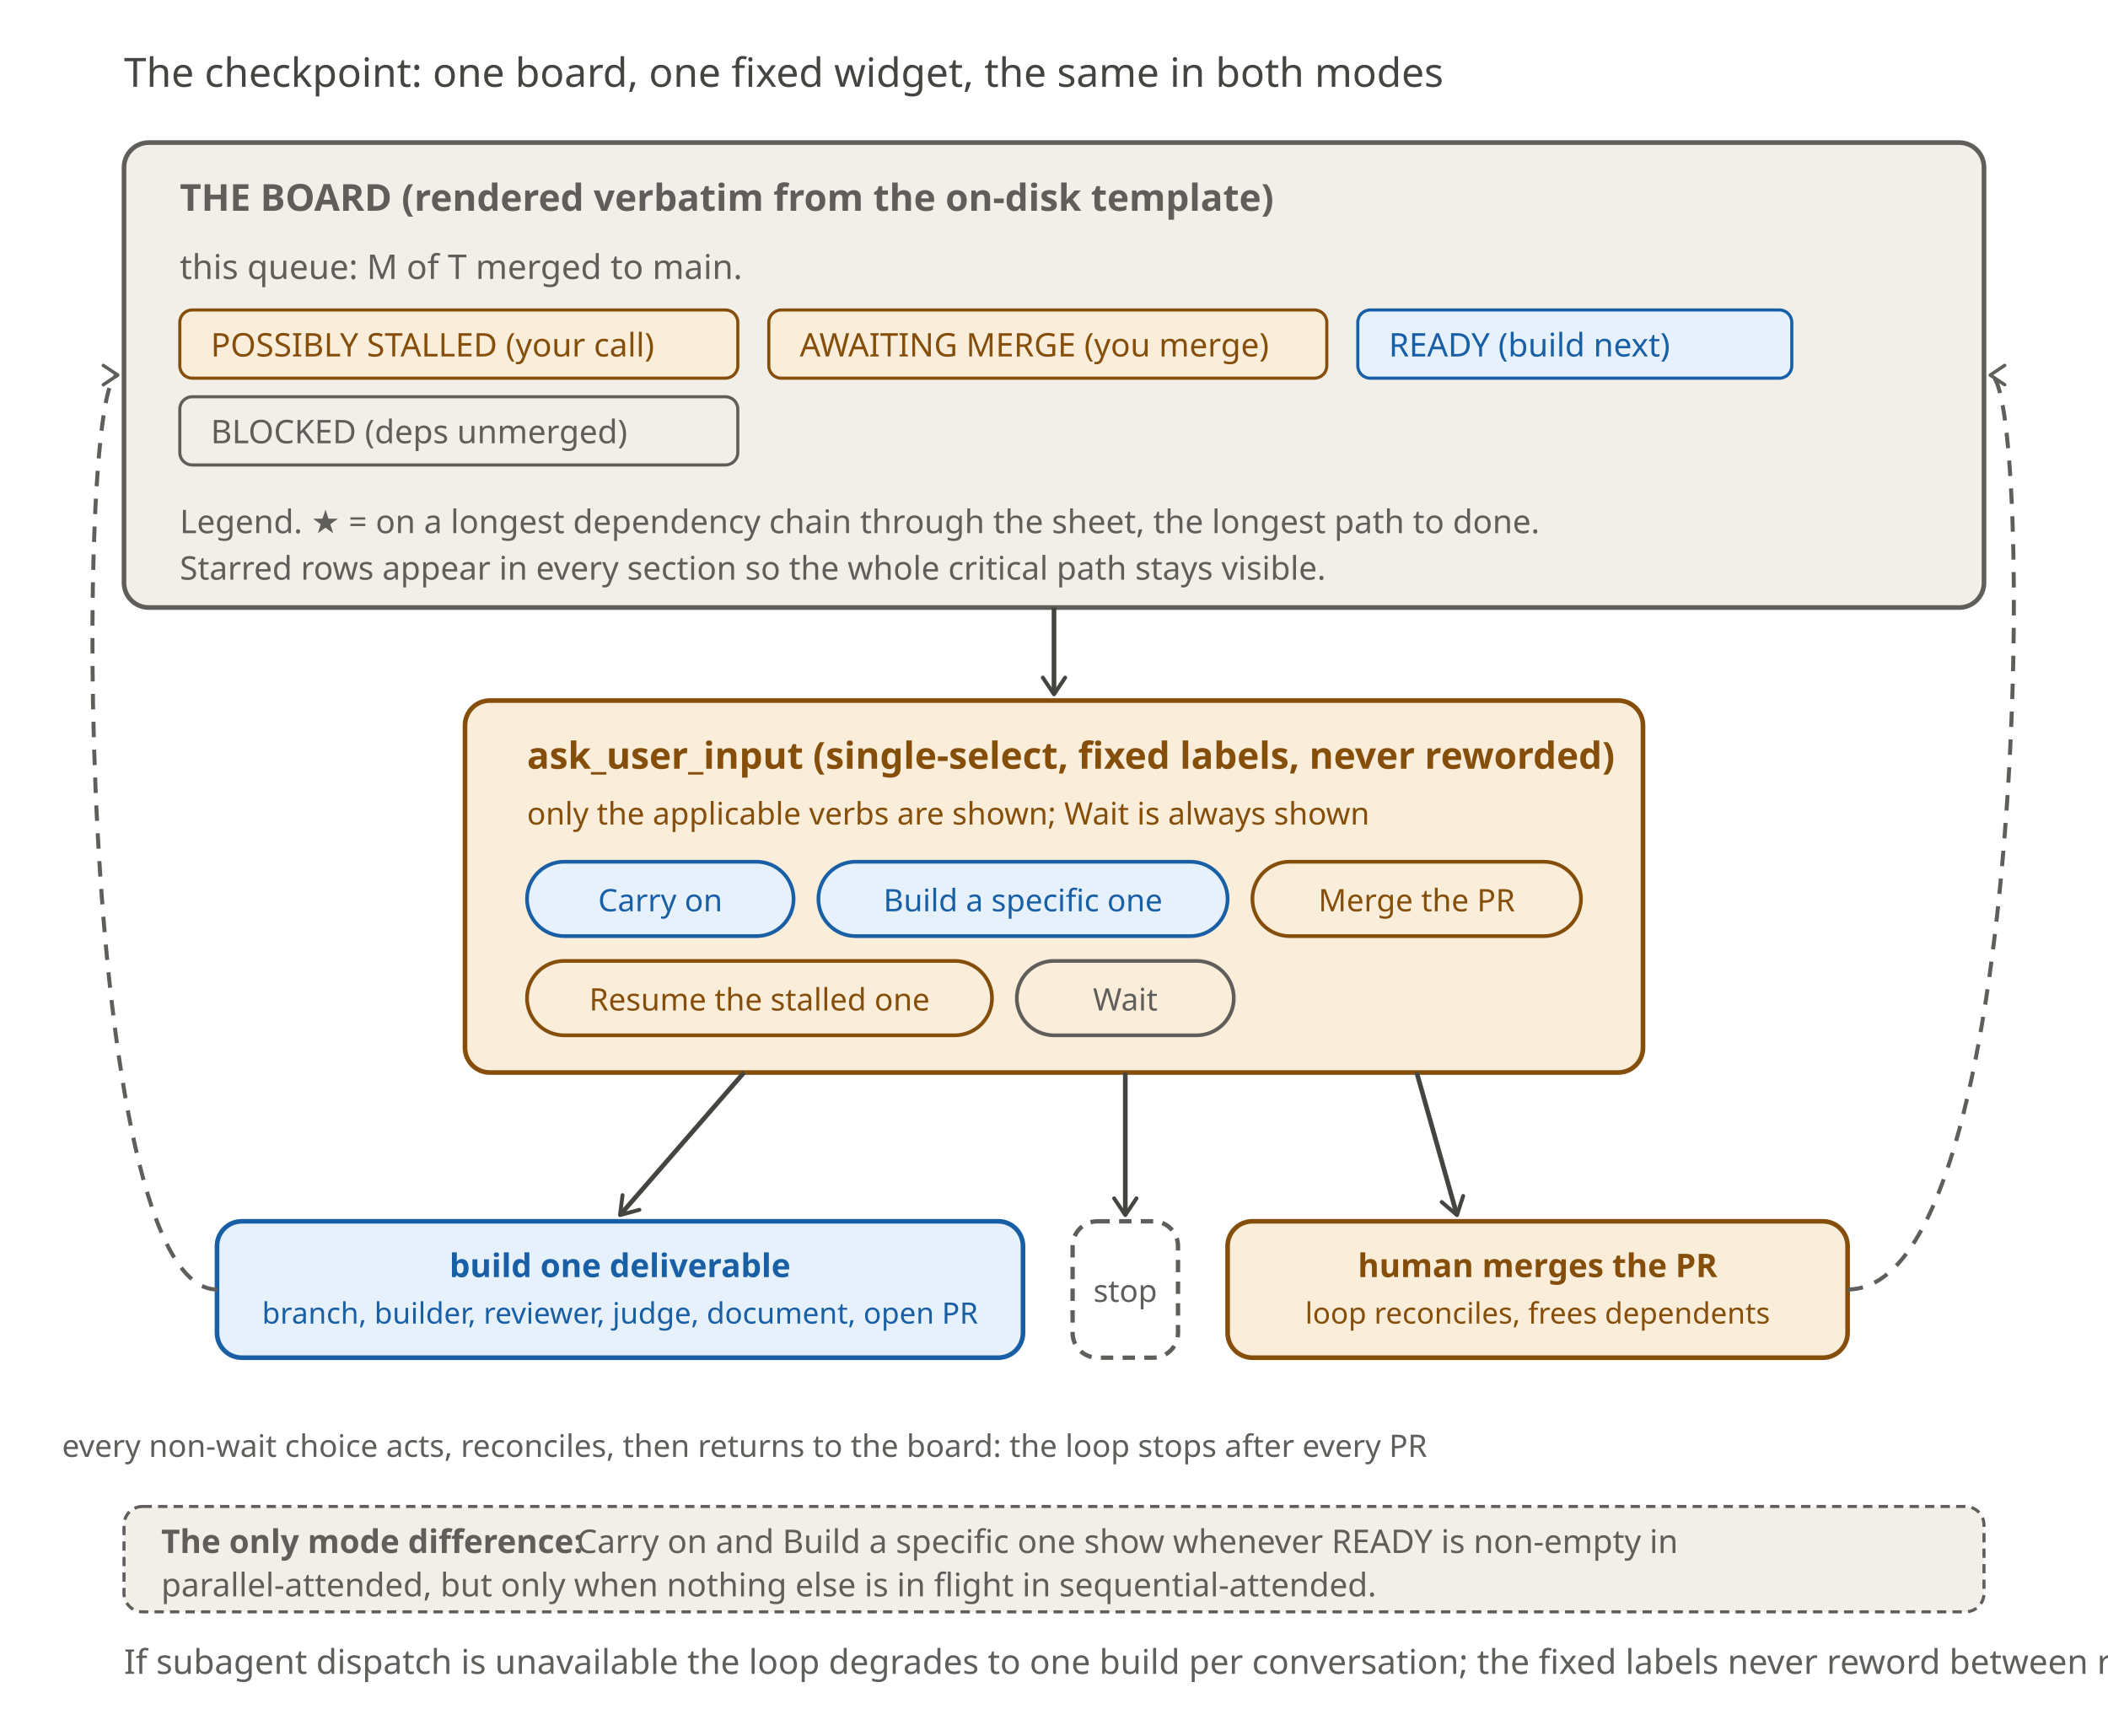
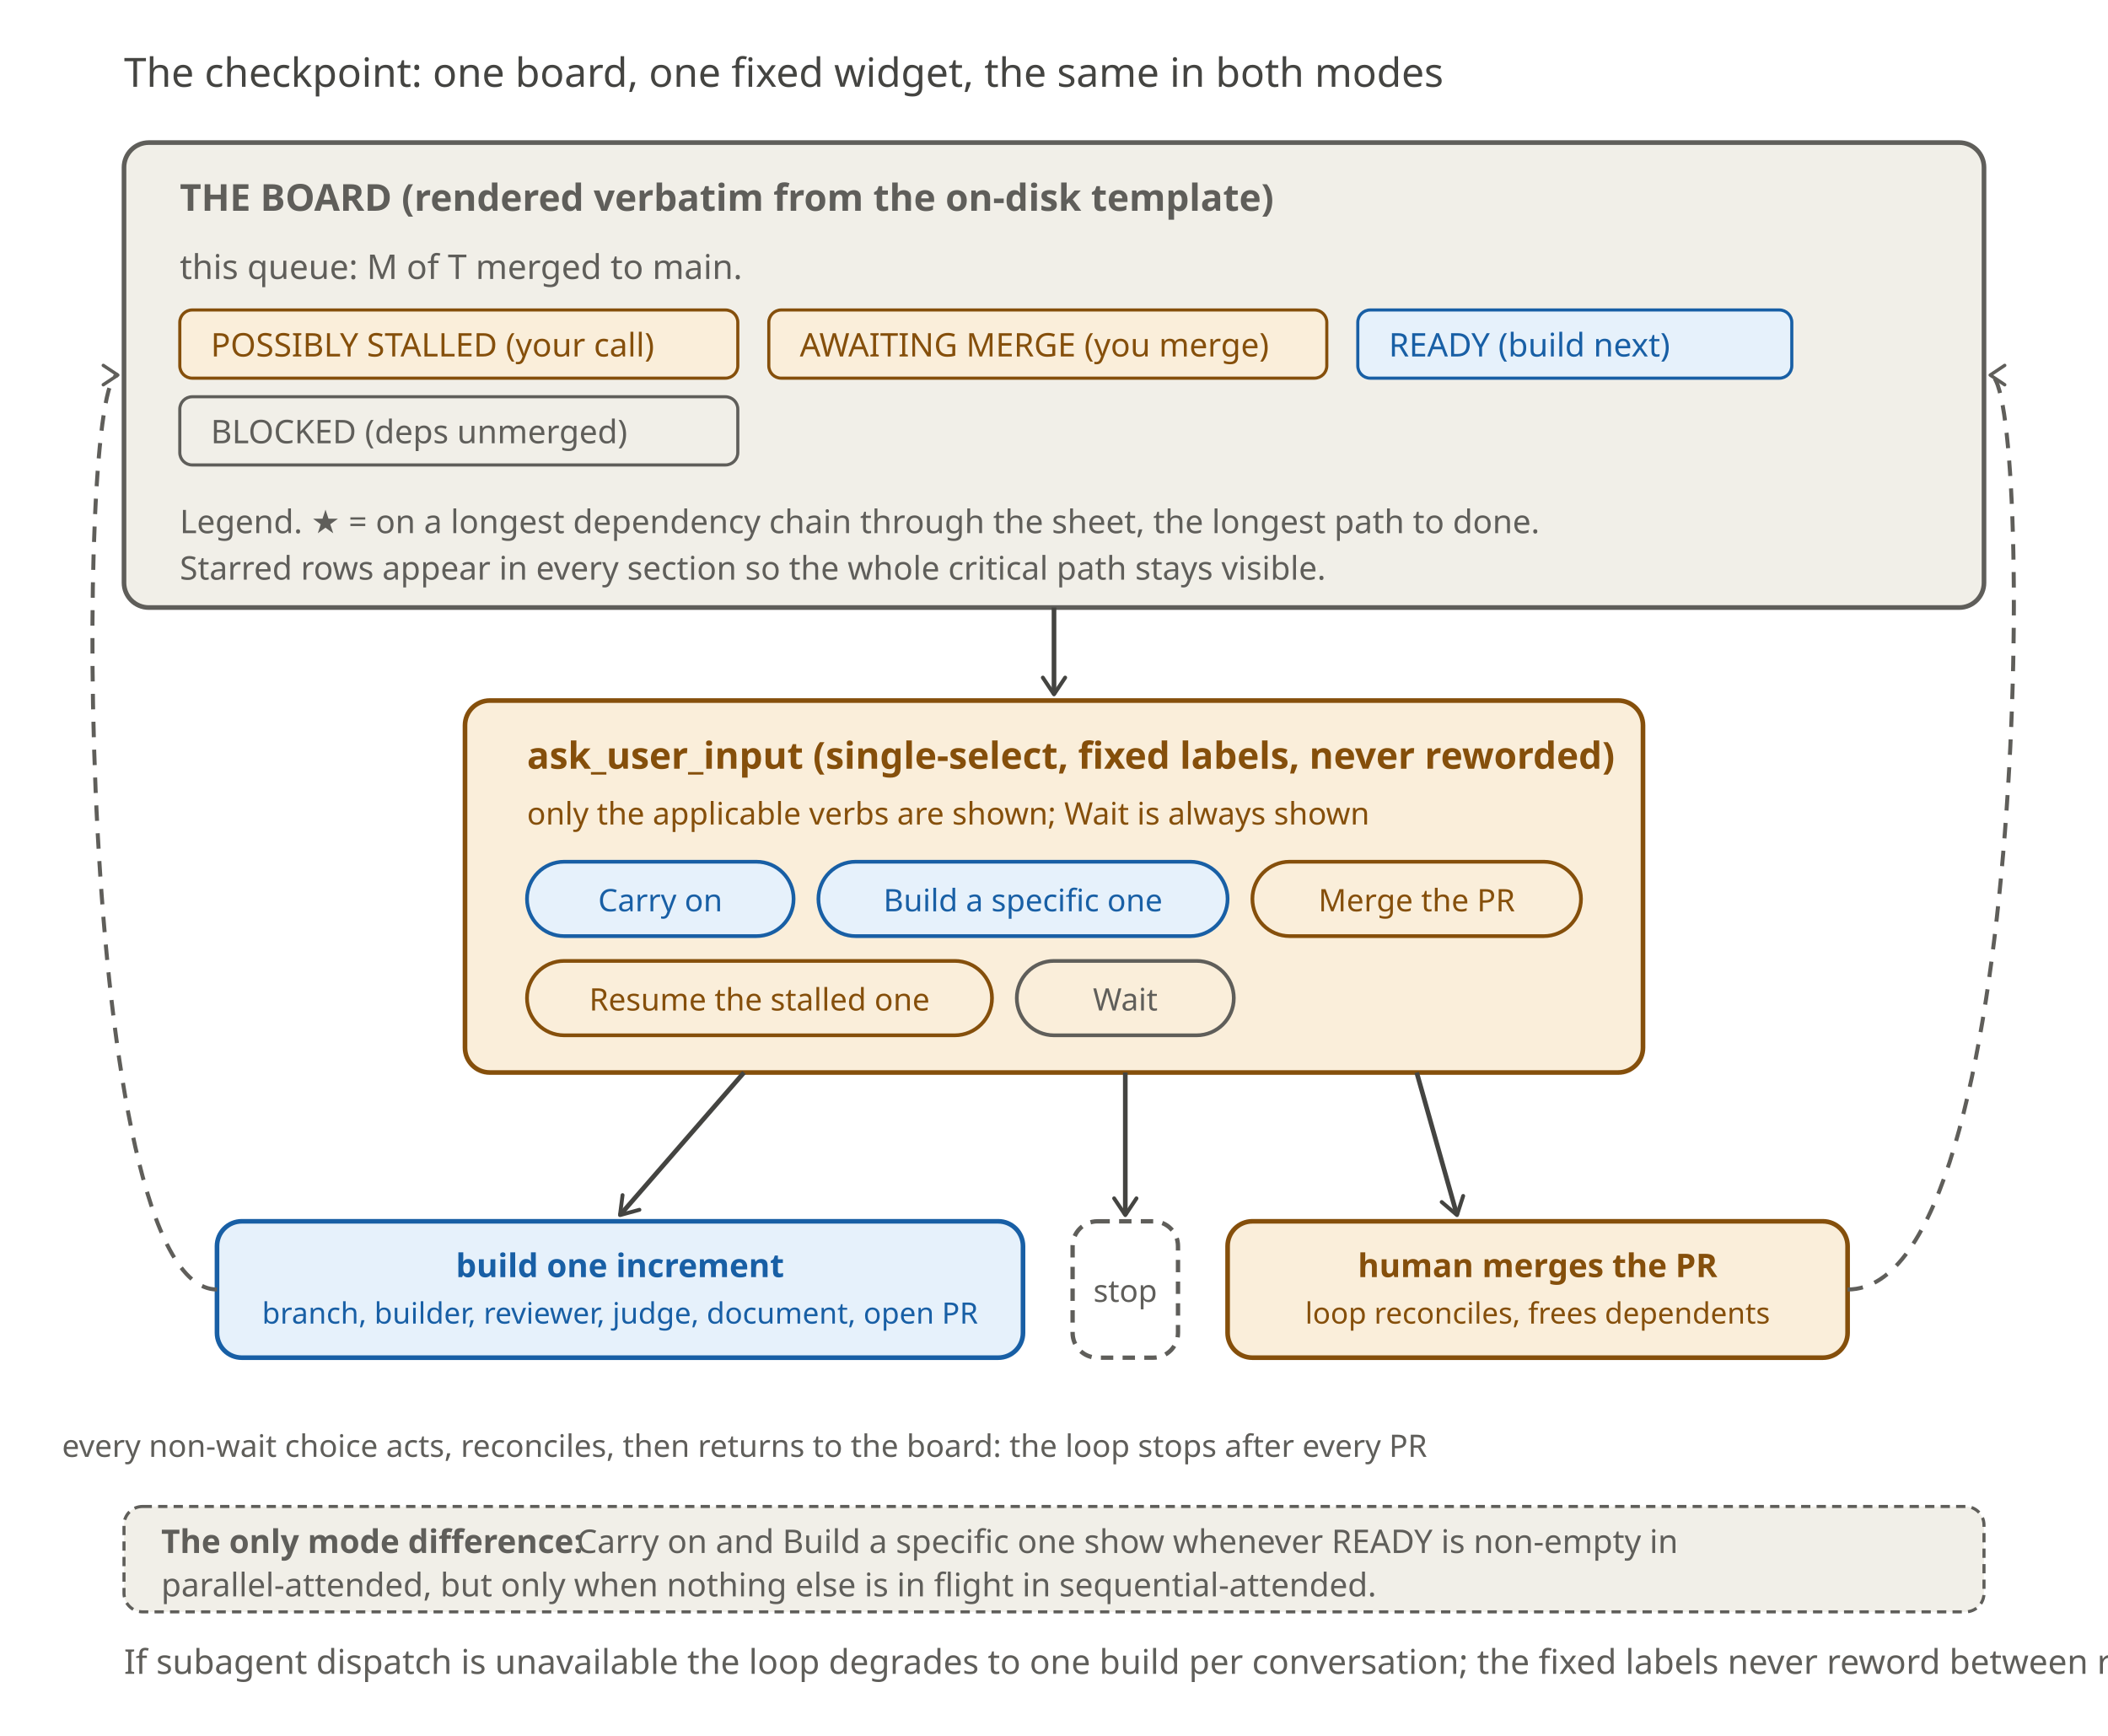
<svg xmlns="http://www.w3.org/2000/svg" width="680" viewBox="0 0 680 560" role="img" font-family="sans-serif">
  <defs>
    <marker id="cka" viewBox="0 0 10 10" refX="8" refY="5" markerWidth="6" markerHeight="6" orient="auto-start-reverse">
      <path d="M2 1L8 5L2 9" fill="none" stroke="context-stroke" stroke-width="1.4" stroke-linecap="round" stroke-linejoin="round" />
    </marker>
  </defs>
  <text x="40" y="28" fill="#444441" font-size="13" font-weight="500">The checkpoint: one board, one fixed widget, the same in both modes</text>
  <rect x="40" y="46" width="600" height="150" rx="8" fill="#F1EFE8" stroke="#5F5E5A" stroke-width="1.5" />
  <text x="58" y="68" fill="#5F5E5A" font-size="12" font-weight="600">THE BOARD (rendered verbatim from the on-disk template)</text>
  <text x="58" y="90" fill="#5F5E5A" font-size="11">this queue: M of T merged to main.</text>
  <rect x="58" y="100" width="180" height="22" rx="4" fill="#FAEEDA" stroke="#854F0B" stroke-width="1" />
  <text x="68" y="115" fill="#854F0B" font-size="10.5">POSSIBLY STALLED  (your call)</text>
  <rect x="248" y="100" width="180" height="22" rx="4" fill="#FAEEDA" stroke="#854F0B" stroke-width="1" />
  <text x="258" y="115" fill="#854F0B" font-size="10.5">AWAITING MERGE  (you merge)</text>
  <rect x="438" y="100" width="140" height="22" rx="4" fill="#E6F1FB" stroke="#185FA5" stroke-width="1" />
  <text x="448" y="115" fill="#185FA5" font-size="10.5">READY  (build next)</text>
  <rect x="58" y="128" width="180" height="22" rx="4" fill="#F1EFE8" stroke="#5F5E5A" stroke-width="1" />
  <text x="68" y="143" fill="#5F5E5A" font-size="10.5">BLOCKED  (deps unmerged)</text>
  <text x="58" y="172" fill="#5F5E5A" font-size="10.5">Legend.  ★ = on a longest dependency chain through the sheet, the longest path to done.</text>
  <text x="58" y="187" fill="#5F5E5A" font-size="10.5">Starred rows appear in every section so the whole critical path stays visible.</text>
  <line x1="340" y1="196" x2="340" y2="224" stroke="#444441" stroke-width="1.5" marker-end="url(#cka)" />
  <rect x="150" y="226" width="380" height="120" rx="8" fill="#FAEEDA" stroke="#854F0B" stroke-width="1.5" />
  <text x="170" y="248" fill="#854F0B" font-size="12" font-weight="600">ask_user_input  (single-select, fixed labels, never reworded)</text>
  <text x="170" y="266" fill="#854F0B" font-size="10">only the applicable verbs are shown; Wait is always shown</text>
  <rect x="170" y="278" width="86" height="24" rx="12" fill="#E6F1FB" stroke="#185FA5" stroke-width="1.2" />
  <text x="213" y="294" fill="#185FA5" font-size="10" text-anchor="middle">Carry on</text>
  <rect x="264" y="278" width="132" height="24" rx="12" fill="#E6F1FB" stroke="#185FA5" stroke-width="1.2" />
  <text x="330" y="294" fill="#185FA5" font-size="10" text-anchor="middle">Build a specific one</text>
  <rect x="404" y="278" width="106" height="24" rx="12" fill="#FAEEDA" stroke="#854F0B" stroke-width="1.2" />
  <text x="457" y="294" fill="#854F0B" font-size="10" text-anchor="middle">Merge the PR</text>
  <rect x="170" y="310" width="150" height="24" rx="12" fill="#FAEEDA" stroke="#854F0B" stroke-width="1.2" />
  <text x="245" y="326" fill="#854F0B" font-size="10" text-anchor="middle">Resume the stalled one</text>
  <rect x="328" y="310" width="70" height="24" rx="12" fill="none" stroke="#5F5E5A" stroke-width="1.2" />
  <text x="363" y="326" fill="#5F5E5A" font-size="10" text-anchor="middle">Wait</text>
  <line x1="240" y1="346" x2="200" y2="392" stroke="#444441" stroke-width="1.5" marker-end="url(#cka)" />
  <line x1="457" y1="346" x2="470" y2="392" stroke="#444441" stroke-width="1.5" marker-end="url(#cka)" />
  <line x1="363" y1="346" x2="363" y2="392" stroke="#444441" stroke-width="1.5" marker-end="url(#cka)" />
  <rect x="70" y="394" width="260" height="44" rx="8" fill="#E6F1FB" stroke="#185FA5" stroke-width="1.5" />
-   <text x="200" y="412" fill="#185FA5" font-size="10.5" text-anchor="middle" font-weight="600">build one deliverable</text>
+   <text x="200" y="412" fill="#185FA5" font-size="10.5" text-anchor="middle" font-weight="600">build one increment</text>
  <text x="200" y="427" fill="#185FA5" font-size="9.5" text-anchor="middle">branch, builder, reviewer, judge, document, open PR</text>
  <rect x="346" y="394" width="34" height="44" rx="8" fill="none" stroke="#5F5E5A" stroke-width="1.4" stroke-dasharray="4 3" />
  <text x="363" y="420" fill="#5F5E5A" font-size="10" text-anchor="middle">stop</text>
  <rect x="396" y="394" width="200" height="44" rx="8" fill="#FAEEDA" stroke="#854F0B" stroke-width="1.5" />
  <text x="496" y="412" fill="#854F0B" font-size="10.5" text-anchor="middle" font-weight="600">human merges the PR</text>
  <text x="496" y="427" fill="#854F0B" font-size="9.5" text-anchor="middle">loop reconciles, frees dependents</text>
  <path d="M70 416 C24 416, 24 121, 38 121" fill="none" stroke="#5F5E5A" stroke-width="1.3" stroke-dasharray="5 4" marker-end="url(#cka)" />
  <path d="M596 416 C656 416, 656 121, 642 121" fill="none" stroke="#5F5E5A" stroke-width="1.3" stroke-dasharray="5 4" marker-end="url(#cka)" />
  <text x="20" y="470" fill="#5F5E5A" font-size="10">every non-wait choice acts, reconciles, then returns to the board: the loop stops after every PR</text>
  <rect x="40" y="486" width="600" height="34" rx="6" fill="#F1EFE8" stroke="#5F5E5A" stroke-width="1" stroke-dasharray="3 2" />
  <text x="52" y="501" fill="#5F5E5A" font-size="10.5" font-weight="600">The only mode difference:</text>
  <text x="186" y="501" fill="#5F5E5A" font-size="10.5">Carry on and Build a specific one show whenever READY is non-empty in</text>
  <text x="52" y="515" fill="#5F5E5A" font-size="10.5">parallel-attended, but only when nothing else is in flight in sequential-attended.</text>
  <text x="40" y="540" fill="#5F5E5A" font-size="11">If subagent dispatch is unavailable the loop degrades to one build per conversation; the fixed labels never reword between renders.</text>
</svg>
